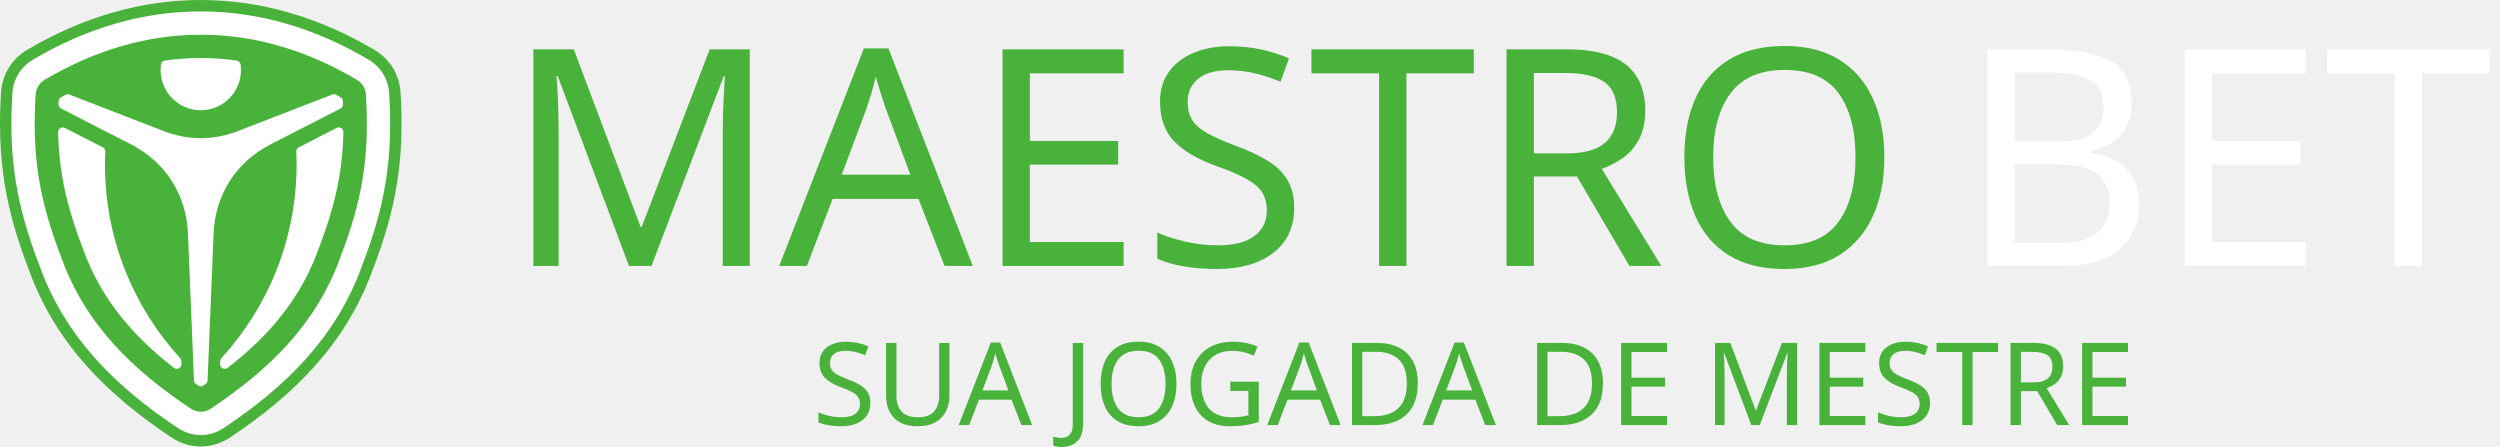
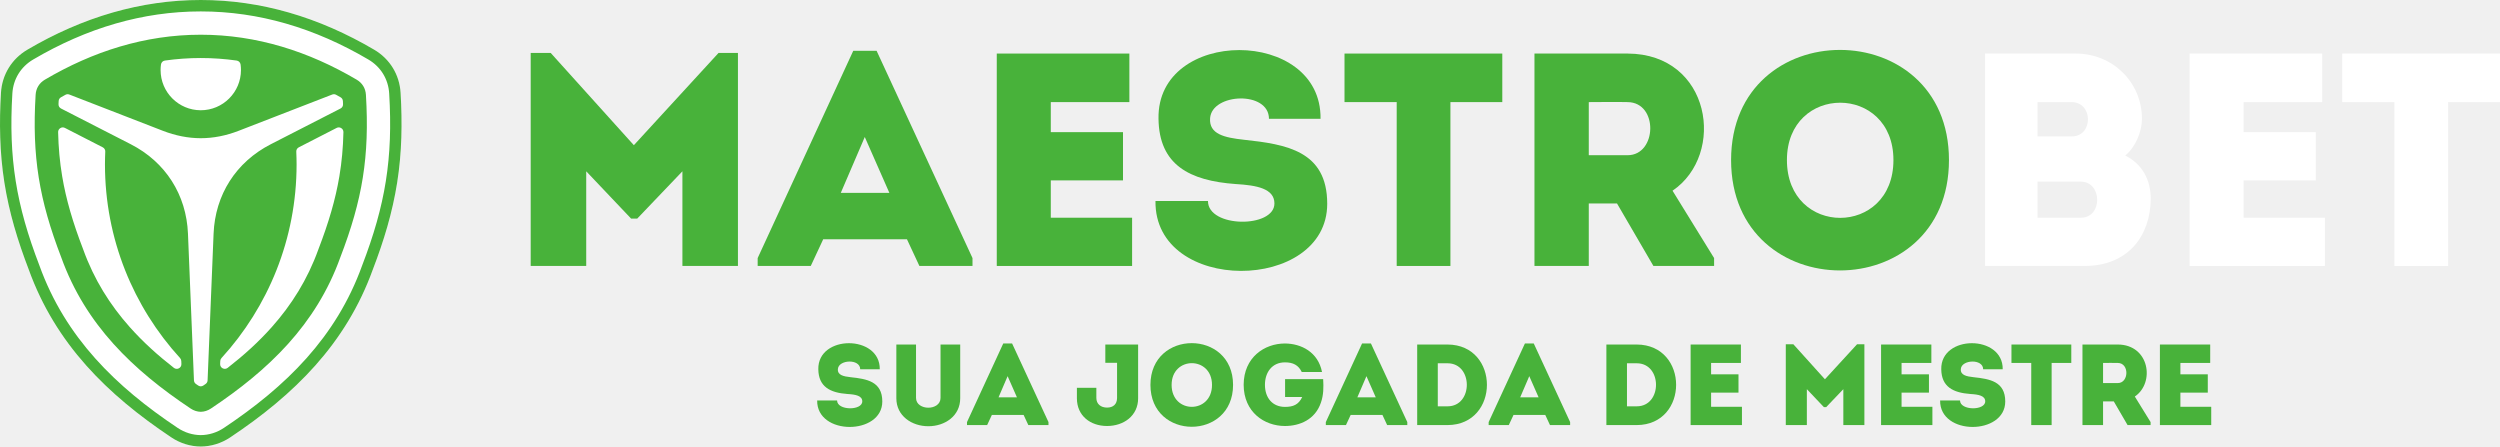
<svg xmlns="http://www.w3.org/2000/svg" version="1.1" id="svg815" xml:space="preserve" width="174.859" height="31.232" viewBox="0 0 174.859 31.232">
  <defs id="defs819" />
  <g id="g823" transform="matrix(1.333333,0,0,-1.333333,-93.66219,452.4959)">
    <g id="g825">
      <g id="g861" transform="matrix(0.1255005,0,0,0.1255005,58.6761,274.0356)">
        <g id="g1097">
          <g id="g1108">
            <g transform="translate(129.4318,221.038)" id="g844">
-               <text transform="matrix(1,0,0,-1,173.4245,188.3988)" style="font-variant:normal;font-size:126.834px;font-family:'Intro Demo';-inkscape-font-specification:Intro-Black-Caps;writing-mode:lr-tb;fill:#115b30;fill-opacity:1;fill-rule:nonzero;stroke:none" id="text831">
-                 <tspan x="0 105.906 194.69 267.239 348.792 419.565 507.08" y="0" id="tspan827" style="fill:#48b23a;fill-opacity:1">MAESTRO</tspan>
-                 <tspan style="fill:#ffffff;fill-opacity:1" x="607.786 693.272 765.821" y="0" id="tspan829">BET</tspan>
-               </text>
-               <text transform="matrix(1,0,0,-1,302.4048,121.8909)" style="font-variant:normal;font-size:48.102px;font-family:'Intro Demo';-inkscape-font-specification:Intro-Book-Caps;writing-mode:lr-tb;fill:#48b23a;fill-opacity:1;fill-rule:nonzero;stroke:none" id="text835">
-                 <tspan x="0 31.074 64.505 97.022 108.278 139.015 177.977 214.487 248.447 282.551 315.067 327.526 362.736 390.106 402.565 442.345 469.377 500.163 526.571 558.895" y="0" id="tspan833">SUA JOGADA DE MESTRE</tspan>
-               </text>
+               <g aria-label="MAESTRO BET" transform="matrix(1,0,0,-1,173.4245,188.3988)" style="font-variant:normal;font-size:126.834px;font-family:'Intro Demo';-inkscape-font-specification:Intro-Black-Caps;writing-mode:lr-tb;fill:#115b30;fill-opacity:1;fill-rule:nonzero;stroke:none" id="text831">
+                 <path d="M 97.789,-89.037 H 89.672 L 54.285,-50.48 19.532,-89.037 H 11.161 V 0 h 23.211 v -39.572 l 18.771,19.786 h 2.537 L 74.578,-39.572 V 0 h 23.211 z" style="fill:#48b23a;fill-opacity:1" id="path869" />
+                 <path d="m 133.429,-11.161 h 35.006 L 173.636,0 h 22.196 v -3.298 l -40.08,-86.628 h -9.766 L 106.033,-3.298 V 0 h 22.196 z m 7.356,-19.406 10.02,-23.337 10.274,23.337 z" style="fill:#48b23a;fill-opacity:1" id="path871" />
+                 <path d="M 261.405,-68.49 V -88.784 H 205.978 V 0 h 56.568 v -20.167 h -33.992 v -15.601 h 30.186 v -20.167 h -30.186 V -68.49 Z" style="fill:#48b23a;fill-opacity:1" id="path873" />
+                 <path d="m 294.255,-27.142 h -21.942 c -0.507,39.065 71.788,38.431 71.788,1.142 0,-22.196 -17.249,-24.859 -34.879,-26.762 -7.991,-0.888 -14.586,-2.283 -14.079,-9.005 0.761,-10.527 24.606,-11.542 24.606,0.254 h 21.562 c 0.507,-38.304 -68.49,-38.304 -67.729,0 0.254,19.279 12.937,25.874 32.216,27.269 8.878,0.507 16.235,1.903 16.235,8.117 0,10.4 -27.777,10.274 -27.777,-1.015 z" style="fill:#48b23a;fill-opacity:1" id="path875" />
+                 <path d="m 351.329,-88.784 v 20.293 h 21.815 V 0 h 22.45 v -68.49 h 21.689 V -88.784 Z" style="fill:#48b23a;fill-opacity:1" id="path877" />
+                 <path d="m 505.813,0 v -3.298 l -17.376,-28.157 c 22.45,-15.22 16.108,-57.202 -18.771,-57.329 H 430.727 V 0 h 22.703 V -26.128 H 465.226 L 480.446,0 Z m -36.148,-46.294 h -16.235 v -22.196 c 5.327,0 10.908,-0.127 16.235,0 12.937,0.127 12.303,22.196 0,22.196 z" style="fill:#48b23a;fill-opacity:1" id="path879" />
+                 <path d="m 603.981,-44.265 c 0,-61.388 -91.067,-61.388 -91.067,0 0,61.514 91.067,61.514 91.067,0 z m -67.729,0 c 0,-31.962 44.519,-31.962 44.519,0 0,32.216 -44.519,32.216 -44.519,0 z" style="fill:#48b23a;fill-opacity:1" id="path881" />
+                 <path d="m 684.647,-61.514 c 0,-15.347 -12.303,-27.269 -27.65,-27.269 H 619.074 V 0 h 41.602 c 18.137,0 27.523,-12.557 27.65,-28.03 0,-7.864 -3.425,-14.459 -10.654,-18.137 4.312,-3.551 6.976,-10.02 6.976,-15.347 z m -43.631,7.356 V -68.49 h 14.205 c 9.132,0 9.132,14.332 0.127,14.332 z m 0,33.992 v -15.093 h 18.01 c 9.132,0 9.259,15.093 0.127,15.093 z" style="fill:#ffffff;fill-opacity:1" id="path883" />
+                 <path d="M 759.986,-68.49 V -88.784 H 704.56 V 0 h 56.568 v -20.167 h -33.992 v -15.601 h 30.186 V -55.934 H 727.136 V -68.49 Z" style="fill:#ffffff;fill-opacity:1" id="path885" />
+                 <path d="m 768.358,-88.784 v 20.293 h 21.815 V 0 h 22.45 v -68.49 h 21.689 V -88.784 Z" style="fill:#ffffff;fill-opacity:1" id="path887" />
+               </g>
+               <g aria-label="SUA JOGADA DE MESTRE" transform="matrix(1,0,0,-1,302.4048,121.8909)" style="font-variant:normal;font-size:48.102px;font-family:'Intro Demo';-inkscape-font-specification:Intro-Book-Caps;writing-mode:lr-tb;fill:#48b23a;fill-opacity:1;fill-rule:nonzero;stroke:none" id="text835">
+                 <path d="M 10.246,-10.294 H 1.924 c -0.192,14.815 27.226,14.575 27.226,0.433 0,-8.418 -6.542,-9.428 -13.228,-10.15 -3.03,-0.337 -5.532,-0.866 -5.339,-3.415 0.289,-3.992 9.332,-4.377 9.332,0.096 h 8.177 c 0.192,-14.527 -25.975,-14.527 -25.686,0 0.096,7.312 4.906,9.813 12.218,10.342 3.367,0.192 6.157,0.722 6.157,3.079 0,3.944 -10.534,3.896 -10.534,-0.385 z" style="" id="path833" />
+                 <path d="m 48.391,-7.263 c -2.501,0 -5.147,-1.347 -5.147,-4.089 v -22.319 h -8.225 v 22.464 c 0,7.408 6.494,11.689 13.372,11.689 6.927,0 13.324,-4.281 13.324,-11.689 v -22.464 h -8.225 v 22.319 c 0,2.742 -2.598,4.089 -5.099,4.089 z" style="" id="path835" />
+                 <path d="M 74.943,-4.233 H 88.219 L 90.191,0 h 8.418 V -1.251 L 83.409,-34.104 H 79.705 L 64.553,-1.251 V 0 h 8.418 z m 2.79,-7.36 3.8,-8.851 3.896,8.851 z" style="" id="path838" />
+                 <path d="m 136.08,-11.208 v -22.464 h -13.709 v 7.648 h 4.906 v 14.671 c 0,2.694 -1.684,4.041 -4.185,4.041 -2.501,0 -4.473,-1.395 -4.473,-4.041 v -4.233 h -8.129 v 4.377 c 0,7.36 5.676,11.593 12.603,11.593 6.927,0 12.988,-4.233 12.988,-11.593 z" style="" id="path840" />
+                 <path d="m 175.765,-16.788 c 0,-23.281 -34.537,-23.281 -34.537,0 0,23.329 34.537,23.329 34.537,0 z m -25.686,0 c 0,-12.122 16.884,-12.122 16.884,0 0,12.218 -16.884,12.218 -16.884,0 z" style="" id="path842" />
+                 <path d="m 180.19,-16.836 c 0.048,11.496 8.706,17.221 17.269,17.221 6.205,0 12.603,-2.694 15.008,-9.717 1.154,-3.271 1.154,-6.494 0.962,-9.861 h -15.922 v 7.456 h 7.167 c -1.539,3.223 -3.752,4.137 -7.215,4.137 -5.099,0 -8.37,-3.656 -8.37,-9.236 0,-5.147 2.934,-9.38 8.37,-9.38 3.415,0 5.628,1.154 7.023,4.041 h 8.466 c -1.635,-8.37 -8.706,-11.881 -15.489,-11.929 -8.562,0 -17.221,5.772 -17.269,17.269 z" style="" id="path844" />
+                 <path d="m 224.925,-4.233 h 13.276 L 240.173,0 h 8.418 v -1.251 l -15.2,-32.854 h -3.704 L 214.535,-1.251 V 0 h 8.418 z m 2.79,-7.36 3.8,-8.851 3.896,8.851 z" style="" id="path846" />
+                 <path d="M 265.427,-33.671 H 252.728 V 0 h 12.699 c 21.935,-0.096 21.935,-33.575 0,-33.671 z m 0,25.831 h -4.089 V -25.831 h 4.089 c 10.727,0 10.727,17.99 0,17.99 z" style="" id="path848" />
+                 <path d="m 292.989,-4.233 h 13.276 L 308.237,0 h 8.418 v -1.251 l -15.2,-32.854 h -3.704 L 282.599,-1.251 V 0 h 8.418 z m 2.79,-7.36 3.8,-8.851 3.896,8.851 z" style="" id="path850" />
+                 <path d="M 344.506,-33.671 H 331.807 V 0 h 12.699 c 21.935,-0.096 21.935,-33.575 0,-33.671 z m 0,25.831 h -4.089 V -25.831 h 4.089 c 10.727,0 10.727,17.99 0,17.99 z" style="" id="path852" />
+                 <path d="m 388.038,-25.975 v -7.696 H 367.017 V 0 h 21.453 V -7.648 H 375.579 v -5.917 h 11.448 v -7.648 H 375.579 v -4.762 z" style="" id="path854" />
+                 <path d="m 439.651,-33.768 h -3.079 l -13.42,14.623 -13.18,-14.623 H 406.798 V 0 h 8.803 v -15.008 l 7.119,7.504 h 0.962 l 7.167,-7.504 V 0 h 8.803 z" style="" id="path856" />
+                 <path d="m 467.647,-25.975 v -7.696 H 446.626 V 0 h 21.453 v -7.648 h -12.891 v -5.917 h 11.448 v -7.648 h -11.448 v -4.762 z" style="" id="path858" />
+                 <path d="m 479.623,-10.294 h -8.322 c -0.192,14.815 27.226,14.575 27.226,0.433 0,-8.418 -6.542,-9.428 -13.228,-10.15 -3.03,-0.337 -5.532,-0.866 -5.339,-3.415 0.289,-3.992 9.332,-4.377 9.332,0.096 h 8.177 c 0.192,-14.527 -25.975,-14.527 -25.686,0 0.096,7.312 4.906,9.813 12.218,10.342 3.367,0.192 6.157,0.722 6.157,3.079 0,3.944 -10.534,3.896 -10.534,-0.385 z" style="" id="path860" />
+                 <path d="m 501.125,-33.671 v 7.696 h 8.274 V 0 h 8.514 v -25.975 h 8.225 v -7.696 z" style="" id="path862" />
+                 <path d="m 559.28,0 v -1.251 l -6.59,-10.679 c 8.514,-5.772 6.109,-21.694 -7.119,-21.742 H 530.804 V 0 h 8.61 v -9.909 h 4.473 L 549.66,0 Z m -13.709,-17.557 h -6.157 v -8.418 c 2.02,0 4.137,-0.048 6.157,0 4.906,0.048 4.666,8.418 0,8.418 z" style="" id="path864" />
+                 <path d="m 584.197,-25.975 v -7.696 H 563.176 V 0 h 21.453 v -7.648 h -12.891 v -5.917 h 11.448 v -7.648 h -11.448 v -4.762 z" style="" id="path866" />
+               </g>
            </g>
            <g id="g1086" transform="matrix(0.8228518,0,0,0.8228518,46.73537,72.67614)">
              <path d="m 157.236,544.364 c -15.393,0 -30.295,-2.218 -44.665,-6.338 -15.071,-4.321 -29.563,-10.746 -43.43,-18.908 -3.977,-2.341 -7.19,-5.51 -9.478,-9.247 -2.288,-3.737 -3.65,-8.036 -3.926,-12.636 -0.456,-7.589 -0.622,-15.152 -0.378,-22.737 0.243,-7.573 0.901,-15.138 2.093,-22.73 1.214,-7.726 2.928,-15.214 5.025,-22.543 2.074,-7.251 4.567,-14.481 7.346,-21.729 6.815,-18.893 16.807,-34.819 29.183,-48.742 12.318,-13.857 27.002,-25.73 43.266,-36.574 4.588,-3.059 9.776,-4.607 14.964,-4.641 5.189,0.035 10.376,1.582 14.964,4.641 16.264,10.844 30.948,22.717 43.266,36.574 12.376,13.923 22.369,29.849 29.183,48.742 2.78,7.247 5.272,14.478 7.346,21.729 2.097,7.33 3.811,14.817 5.025,22.543 1.192,7.593 1.849,15.157 2.093,22.73 0.244,7.585 0.077,15.148 -0.378,22.737 -0.276,4.6 -1.638,8.899 -3.926,12.636 -2.288,3.737 -5.5,6.906 -9.478,9.247 -13.867,8.162 -28.359,14.587 -43.43,18.908 -14.37,4.12 -29.271,6.338 -44.665,6.338 z" style="fill:#ffffff;fill-opacity:1;fill-rule:evenodd;stroke:none;stroke-width:0.591" id="path837-6" />
              <path d="m 157.236,323.338 c -4.068,0.035 -8.133,1.257 -11.748,3.667 -15.695,10.466 -29.924,21.918 -41.893,35.323 -12.023,13.467 -21.74,28.876 -28.337,47.19 -5.91,15.4 -9.834,29 -12.035,42.869 -2.208,13.916 -2.685,28.057 -1.697,44.499 0.218,3.637 1.284,7.017 3.083,9.956 1.799,2.938 4.328,5.426 7.473,7.277 13.429,7.904 27.441,14.128 42.011,18.313 13.876,3.985 28.264,6.132 43.141,6.132 h 8.4e-4 8.4e-4 c 14.878,0 29.265,-2.146 43.141,-6.132 14.57,-4.185 28.583,-10.408 42.011,-18.313 3.145,-1.851 5.674,-4.339 7.474,-7.277 1.799,-2.939 2.865,-6.319 3.083,-9.956 0.988,-16.442 0.512,-30.582 -1.697,-44.499 -2.201,-13.869 -6.125,-27.469 -12.035,-42.869 -6.597,-18.314 -16.314,-33.724 -28.337,-47.19 -11.969,-13.405 -26.198,-24.857 -41.893,-35.323 -3.614,-2.41 -7.68,-3.632 -11.748,-3.667 z m 0,221.025 c -15.393,0 -30.295,-2.218 -44.665,-6.338 C 97.5,533.705 83.008,527.28 69.141,519.118 c -3.977,-2.341 -7.19,-5.51 -9.478,-9.247 -2.288,-3.737 -3.65,-8.036 -3.926,-12.636 -0.456,-7.589 -0.622,-15.152 -0.378,-22.737 0.243,-7.573 0.901,-15.138 2.093,-22.73 1.214,-7.726 2.928,-15.214 5.025,-22.543 2.074,-7.251 4.567,-14.481 7.346,-21.729 6.815,-18.893 16.807,-34.819 29.183,-48.742 12.318,-13.857 27.002,-25.73 43.266,-36.574 4.588,-3.06 9.776,-4.607 14.964,-4.641 5.189,0.035 10.376,1.582 14.964,4.641 16.264,10.844 30.948,22.717 43.266,36.574 12.376,13.923 22.369,29.849 29.183,48.742 2.78,7.247 5.272,14.478 7.346,21.729 2.097,7.33 3.811,14.817 5.025,22.543 1.192,7.593 1.849,15.157 2.093,22.73 0.244,7.585 0.077,15.148 -0.378,22.737 -0.276,4.6 -1.638,8.899 -3.926,12.636 -2.288,3.737 -5.5,6.906 -9.478,9.247 -13.867,8.162 -28.359,14.587 -43.43,18.908 -14.37,4.12 -29.271,6.338 -44.665,6.338 z m 0,-196.79 0.11,-0.075 0.006,0.004 -0.116,0.079 -0.115,-0.079 0.006,-0.004 0.11,0.075 z m 0,0.537 c 0.455,0.005 0.909,0.145 1.313,0.421 l 0.152,0.104 0.334,0.228 -1.8e-4,0.008 0.634,0.433 c 0.637,0.436 0.998,1.086 1.029,1.858 l 3.043,74.514 c 0.808,19.793 11.416,36.377 29.046,45.411 l 35.431,18.154 c 0.846,0.433 1.33,1.27 1.285,2.219 l -0.073,1.548 c -0.04,0.841 -0.475,1.544 -1.21,1.955 l -2.213,1.237 c -0.637,0.356 -1.33,0.404 -2.01,0.141 l -47.528,-18.424 c -6.434,-2.494 -12.834,-3.747 -19.234,-3.759 -6.4,0.013 -12.8,1.265 -19.233,3.759 l -47.528,18.424 c -0.681,0.264 -1.373,0.215 -2.01,-0.141 l -2.213,-1.237 c -0.735,-0.411 -1.17,-1.114 -1.21,-1.955 l -0.073,-1.548 c -0.045,-0.949 0.44,-1.786 1.285,-2.219 l 35.431,-18.154 c 17.631,-9.034 28.238,-25.618 29.046,-45.411 l 3.043,-74.514 c 0.032,-0.772 0.392,-1.422 1.03,-1.858 l 0.634,-0.433 -1.8e-4,-0.008 0.333,-0.228 0.153,-0.104 c 0.404,-0.276 0.858,-0.416 1.313,-0.421 z m 0,140.246 c 11.276,0.012 20.413,9.155 20.413,20.433 0,0.95 -0.065,1.884 -0.191,2.799 -0.146,1.065 -0.951,1.873 -2.015,2.022 -5.964,0.84 -12.032,1.277 -18.207,1.278 -6.175,-8.3e-4 -12.243,-0.438 -18.207,-1.278 -1.064,-0.15 -1.869,-0.958 -2.015,-2.022 -0.125,-0.915 -0.191,-1.85 -0.191,-2.799 0,-11.278 9.137,-20.422 20.412,-20.433 z m 0,32.452 h 0.012 c 1.92,0 3.829,-0.04 5.73,-0.12 -1.904,0.08 -3.817,0.12 -5.741,0.12 h -8.4e-4 -8.4e-4 c -1.923,0 -3.837,-0.041 -5.741,-0.12 1.9,0.08 3.81,0.12 5.73,0.12 h 0.012 z m 0,5.919 h 8.4e-4 c 14.204,0 27.92,-2.125 41.142,-6.046 13.176,-3.908 25.846,-9.604 38.007,-16.762 1.447,-0.852 2.578,-1.943 3.383,-3.257 0.805,-1.314 1.263,-2.815 1.363,-4.485 0.938,-15.61 0.5,-28.912 -1.583,-42.006 -2.079,-13.066 -5.798,-25.875 -11.428,-40.525 l -0.022,-0.06 c -6.151,-17.099 -15.272,-31.427 -26.537,-43.928 -11.203,-12.433 -24.523,-23.055 -39.144,-32.804 -1.625,-1.084 -3.397,-1.643 -5.182,-1.678 -1.784,0.035 -3.556,0.594 -5.182,1.678 -14.621,9.749 -27.942,20.371 -39.145,32.804 -11.264,12.501 -20.386,26.829 -26.536,43.928 l -0.022,0.06 c -5.629,14.651 -9.349,27.459 -11.428,40.525 -2.084,13.094 -2.521,26.396 -1.583,42.006 0.1,1.669 0.558,3.17 1.363,4.485 0.804,1.314 1.936,2.406 3.383,3.257 12.161,7.158 24.831,12.855 38.007,16.762 13.222,3.921 26.938,6.046 41.142,6.046 h 8.4e-4 z m 9.9,-165.751 -0.061,-1.511 c -0.038,-0.942 0.444,-1.769 1.283,-2.2 0.839,-0.431 1.791,-0.343 2.536,0.236 8.158,6.343 15.709,13.163 22.418,20.708 10,11.246 18.13,24.101 23.627,39.382 l 0.111,0.302 c 5.161,13.431 8.61,25.098 10.592,36.918 1.22,7.273 1.886,14.598 2.057,22.418 0.019,0.857 -0.384,1.603 -1.111,2.058 -0.727,0.455 -1.573,0.491 -2.336,0.1 l -19.216,-9.854 c -0.84,-0.431 -1.323,-1.258 -1.285,-2.201 0.086,-2.147 0.156,-4.274 0.156,-6.439 0,-37.919 -14.458,-72.456 -38.153,-98.416 -0.391,-0.429 -0.594,-0.92 -0.617,-1.501 z m -19.8,0 0.061,-1.511 c 0.038,-0.942 -0.444,-1.769 -1.283,-2.2 -0.839,-0.431 -1.792,-0.343 -2.536,0.236 -8.158,6.343 -15.709,13.163 -22.418,20.708 -10,11.246 -18.13,24.101 -23.627,39.382 l -0.111,0.302 c -5.161,13.431 -8.61,25.098 -10.592,36.918 -1.22,7.273 -1.886,14.598 -2.057,22.418 -0.019,0.857 0.384,1.603 1.111,2.058 0.727,0.455 1.573,0.491 2.336,0.1 l 19.215,-9.854 c 0.84,-0.431 1.323,-1.258 1.285,-2.201 -0.086,-2.147 -0.156,-4.274 -0.156,-6.439 0,-37.919 14.458,-72.456 38.153,-98.416 0.391,-0.429 0.594,-0.92 0.617,-1.501" style="fill:#48b23a;fill-opacity:1;fill-rule:evenodd;stroke:none;stroke-width:0.591" id="path837" />
            </g>
          </g>
        </g>
      </g>
    </g>
  </g>
</svg>
